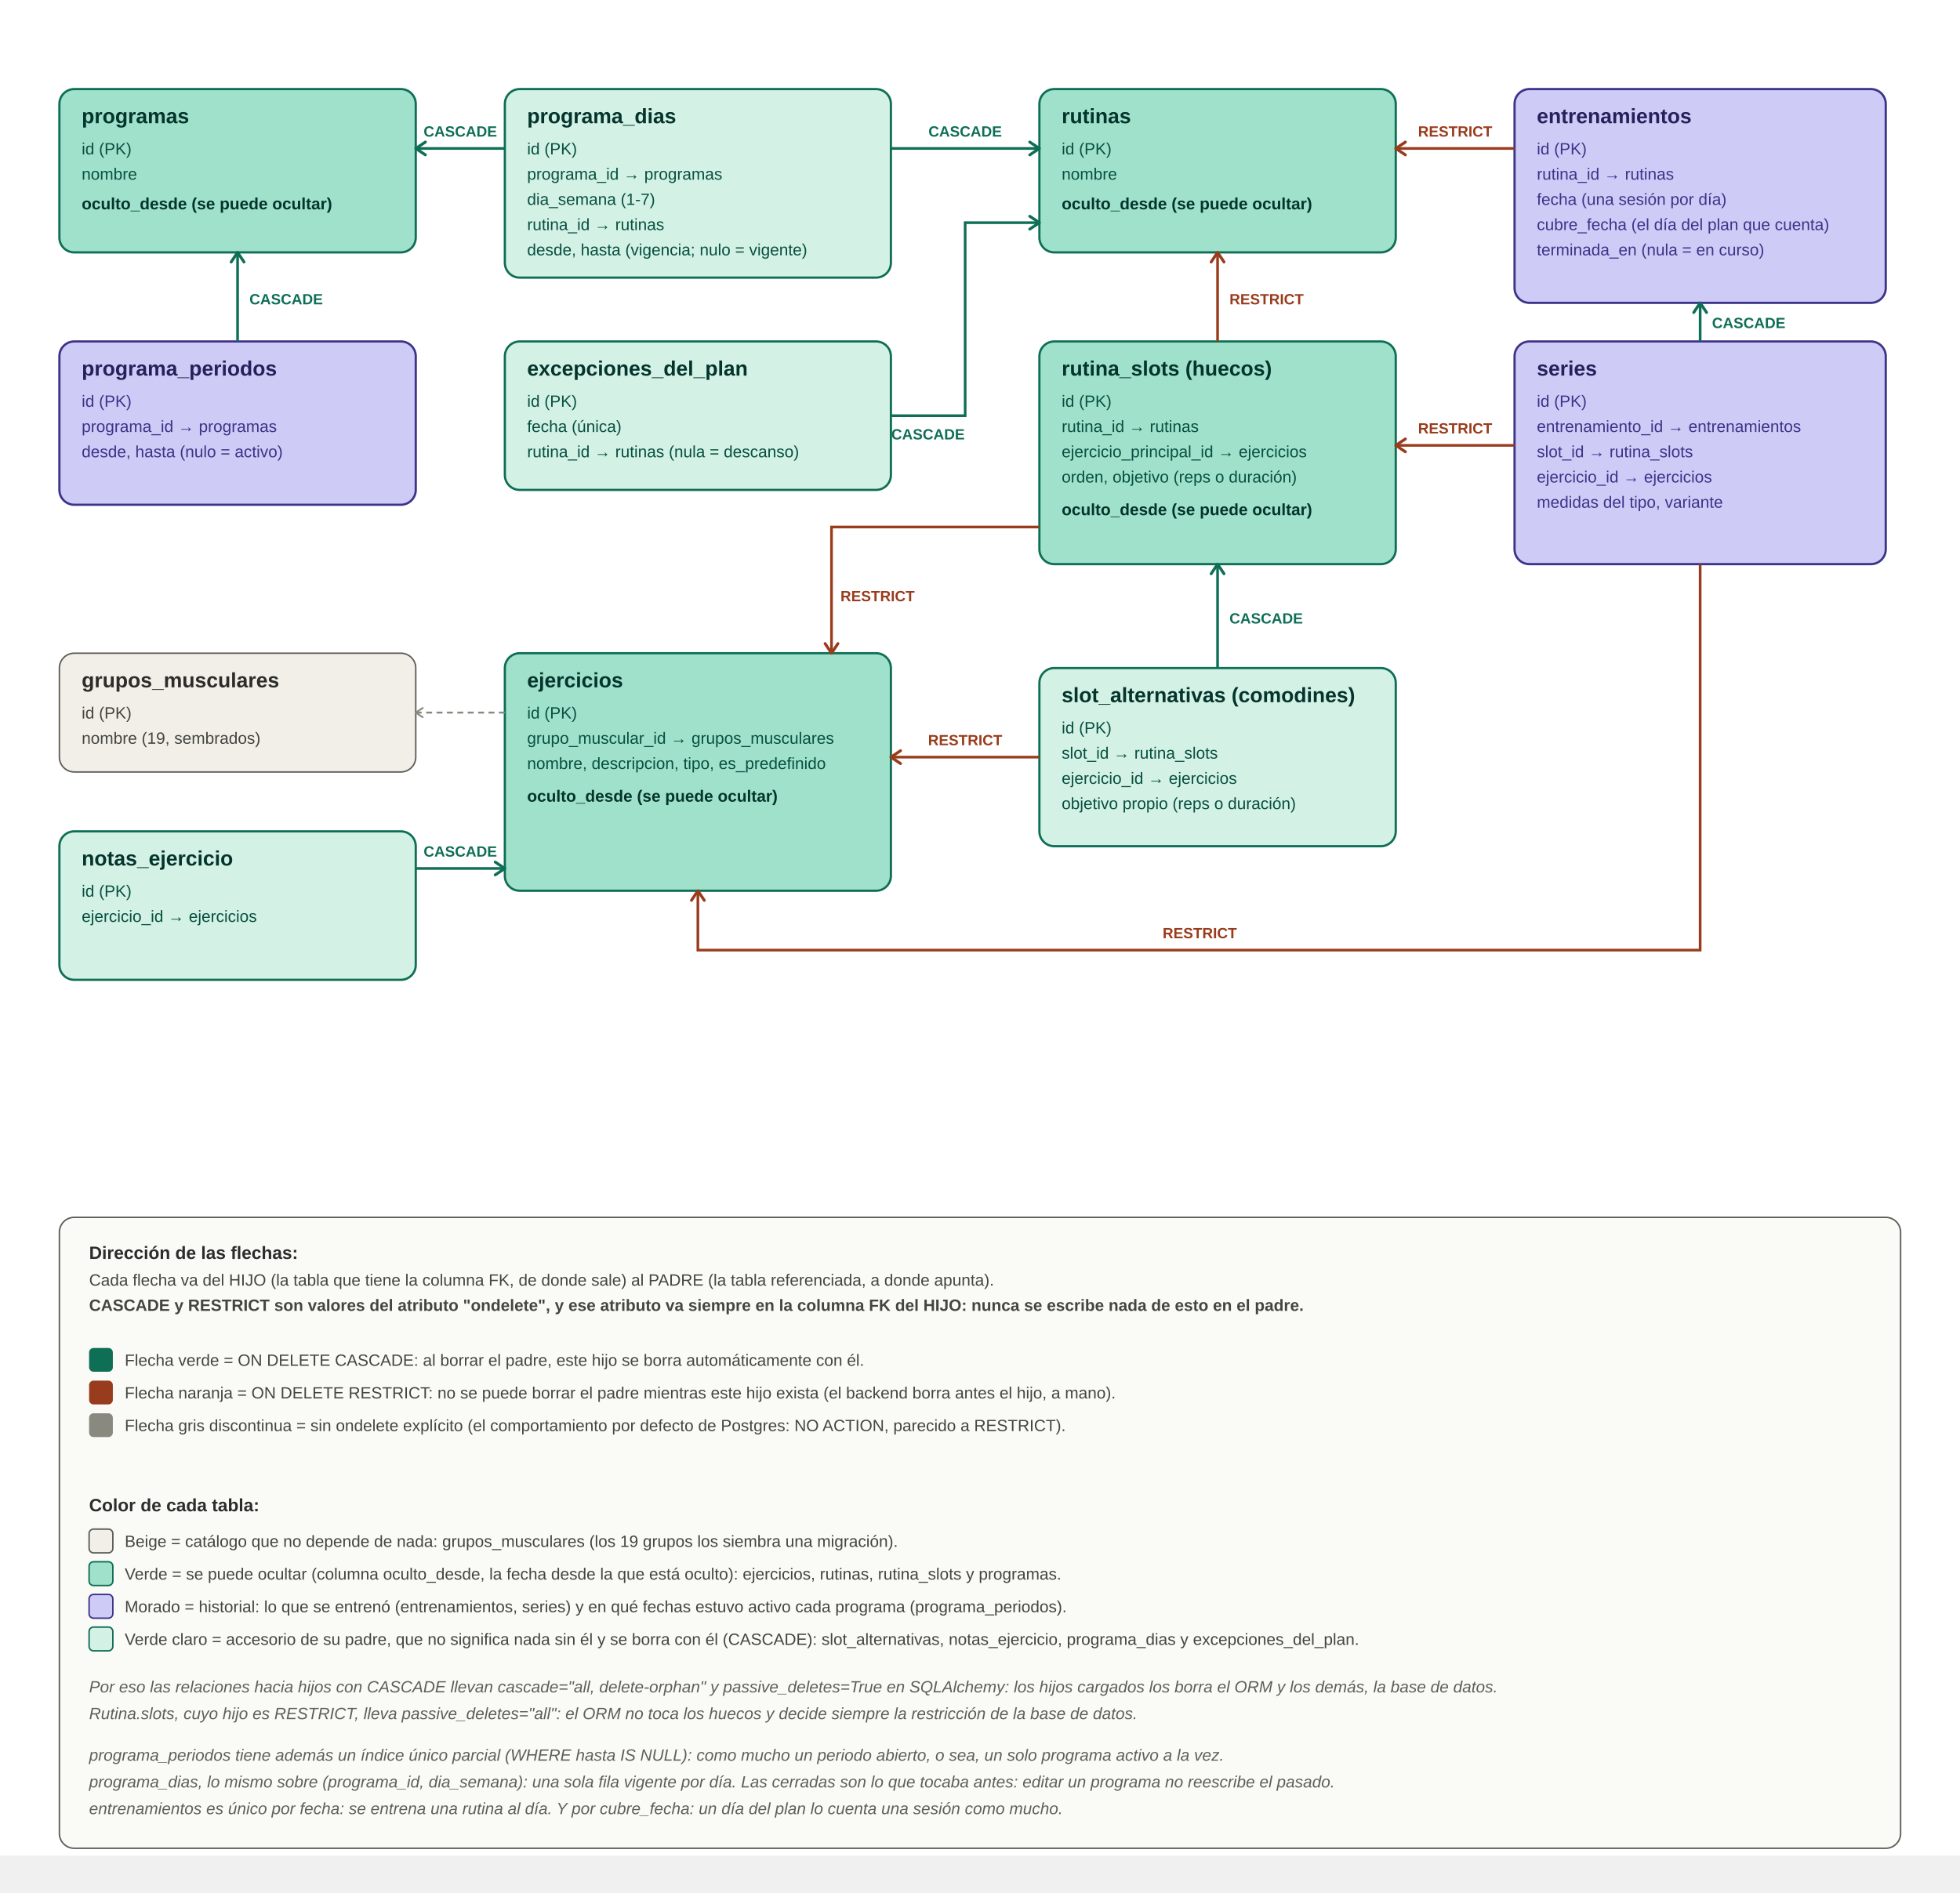
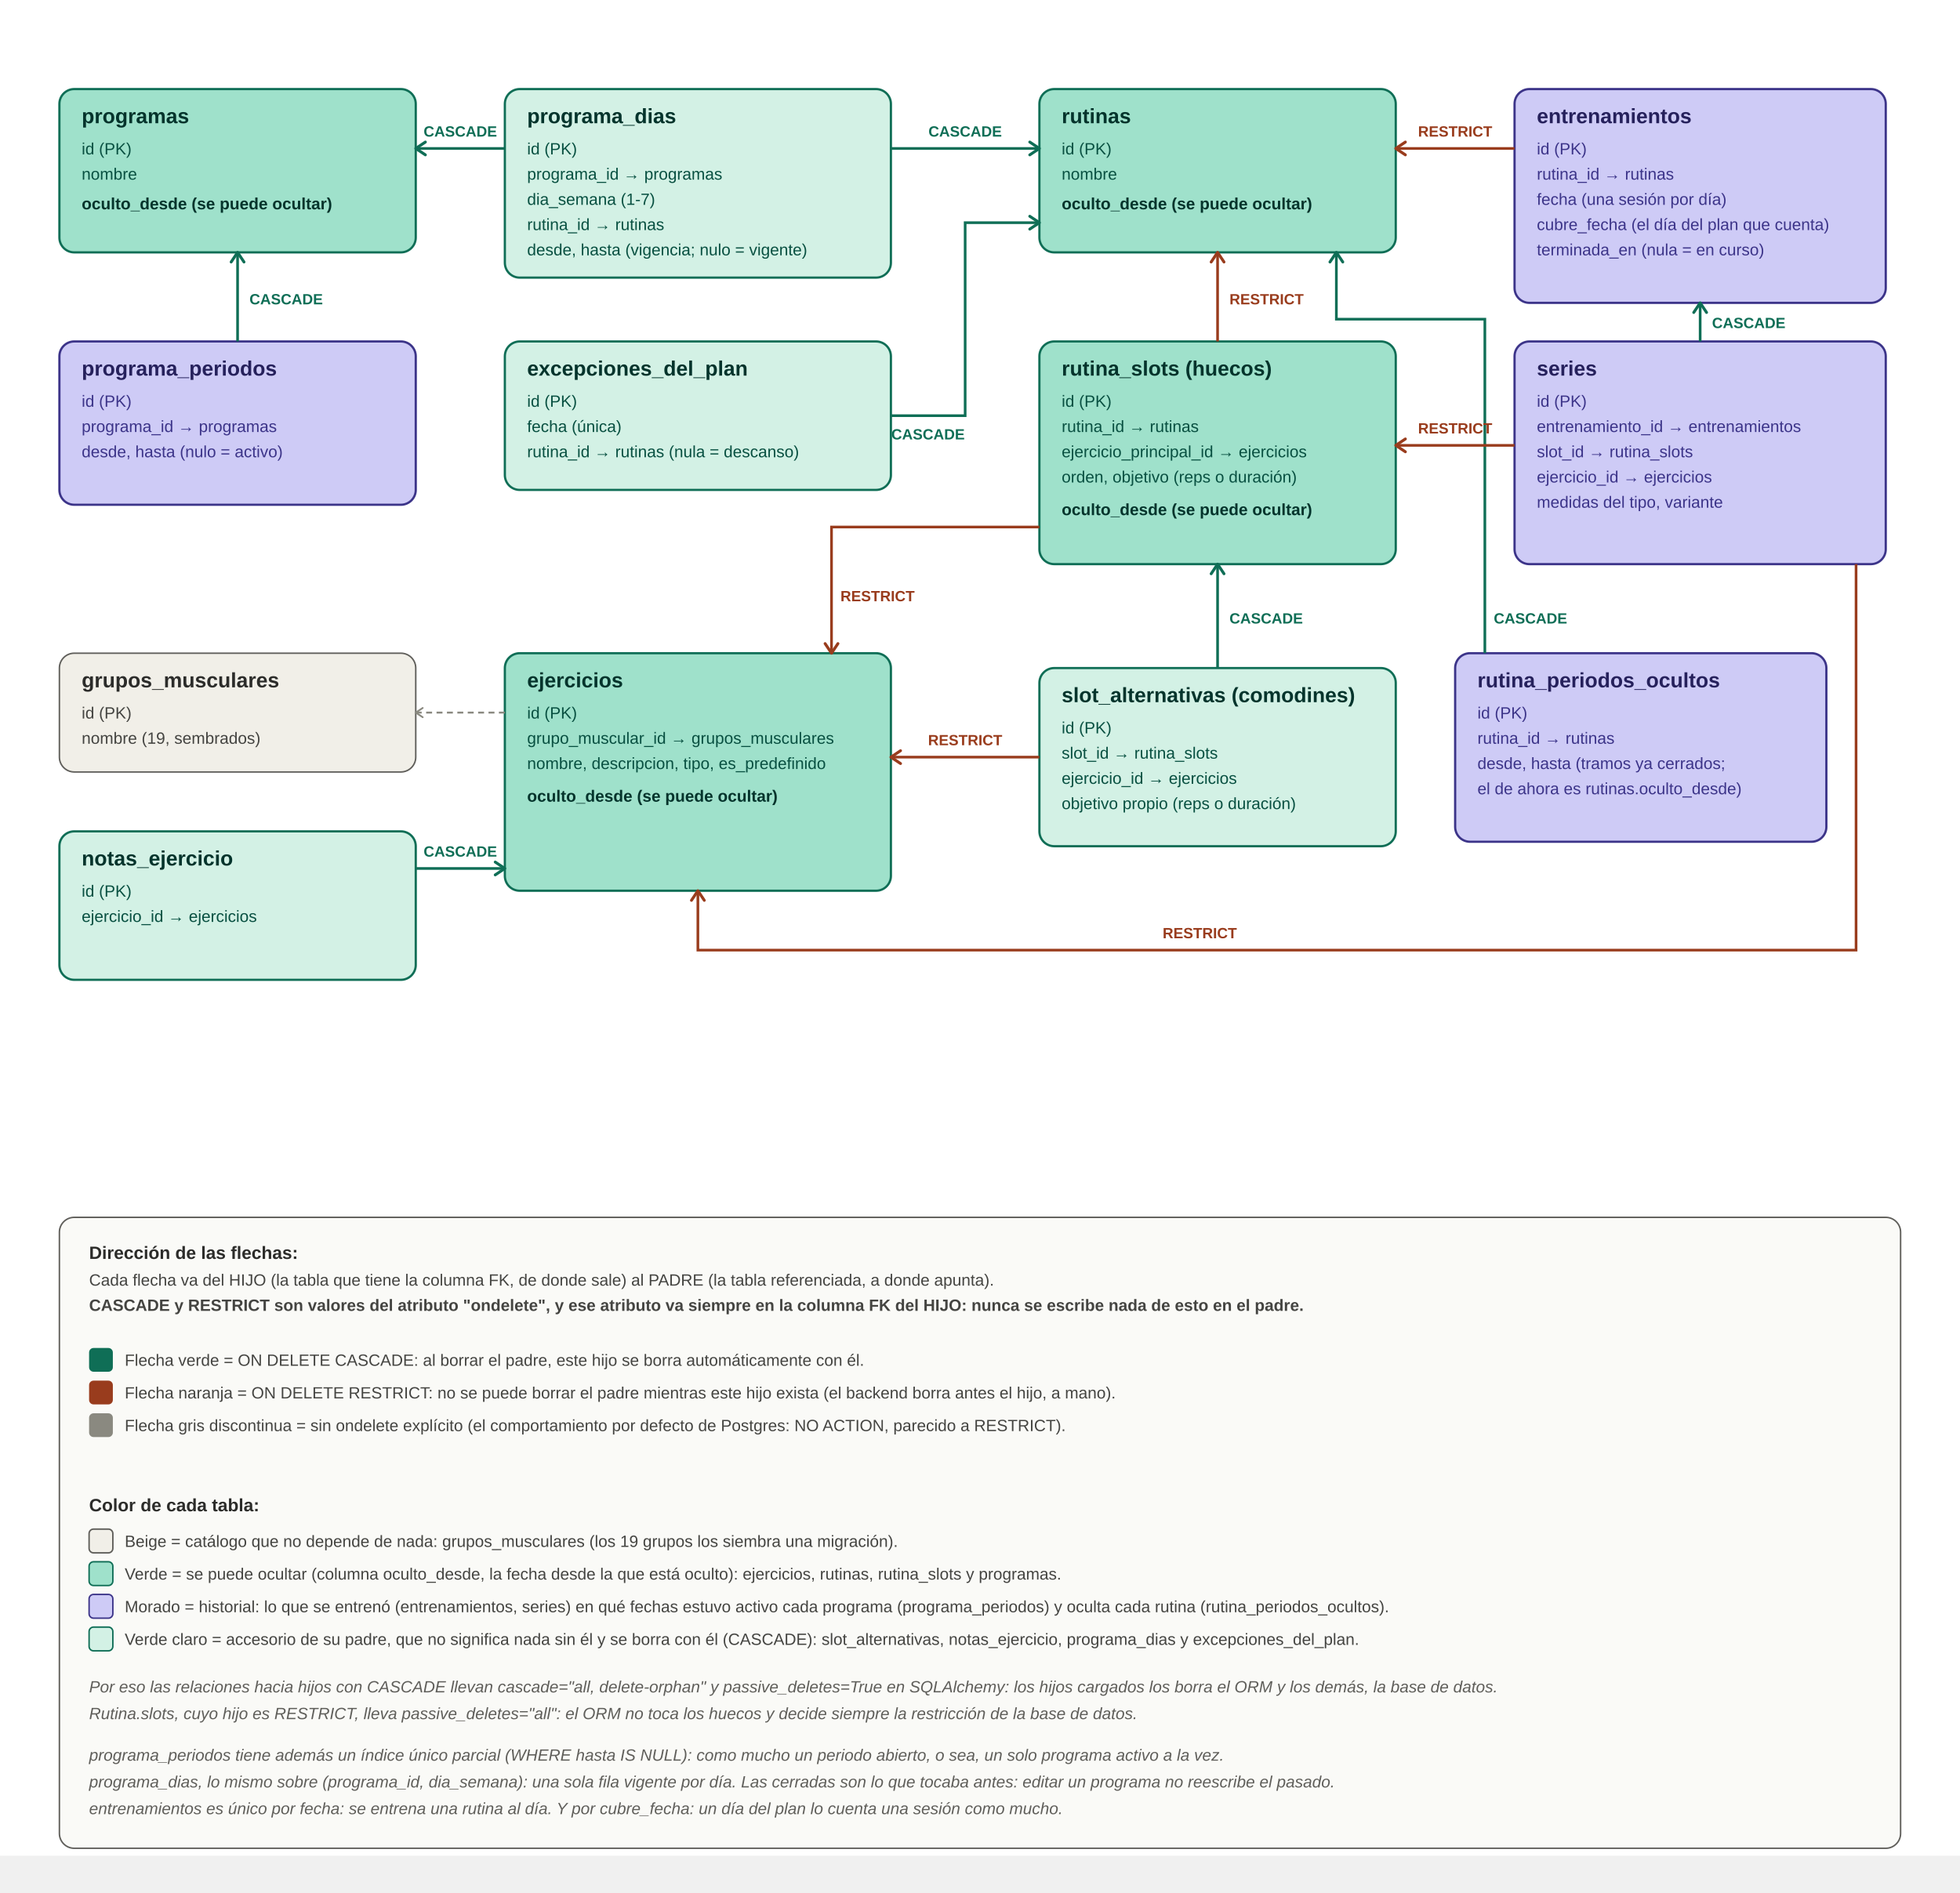
<svg xmlns="http://www.w3.org/2000/svg" width="1320" height="1275" viewBox="0 0 1320 1275" role="img">
  <defs>
    <marker id="arrow-verde" viewBox="0 0 10 10" refX="8" refY="5" markerWidth="6" markerHeight="6" orient="auto-start-reverse">
      <path d="M2 1L8 5L2 9" fill="none" stroke="#0F6E56" stroke-width="1.8" stroke-linecap="round" stroke-linejoin="round" />
    </marker>
    <marker id="arrow-naranja" viewBox="0 0 10 10" refX="8" refY="5" markerWidth="6" markerHeight="6" orient="auto-start-reverse">
      <path d="M2 1L8 5L2 9" fill="none" stroke="#993C1D" stroke-width="1.8" stroke-linecap="round" stroke-linejoin="round" />
    </marker>
    <marker id="arrow-gris" viewBox="0 0 10 10" refX="8" refY="5" markerWidth="6" markerHeight="6" orient="auto-start-reverse">
      <path d="M2 1L8 5L2 9" fill="none" stroke="#8A8980" stroke-width="1.5" stroke-linecap="round" stroke-linejoin="round" />
    </marker>
  </defs>
  <rect width="1320" height="1250" fill="#ffffff" />
  <rect x="40" y="60" width="240" height="110" rx="10" fill="#9FE1CB" stroke="#0F6E56" stroke-width="1.5" />
  <text x="55" y="83" font-family="Arial, sans-serif" font-size="14" font-weight="700" fill="#04342C">programas</text>
  <text x="55" y="104" font-family="Arial, sans-serif" font-size="11" fill="#085041">id (PK)</text>
  <text x="55" y="121" font-family="Arial, sans-serif" font-size="11" fill="#085041">nombre</text>
  <text x="55" y="141" font-family="Arial, sans-serif" font-size="11" font-weight="700" fill="#04342C">oculto_desde (se puede ocultar)</text>
  <rect x="340" y="60" width="260" height="127" rx="10" fill="#D3F1E5" stroke="#0F6E56" stroke-width="1.5" />
  <text x="355" y="83" font-family="Arial, sans-serif" font-size="14" font-weight="700" fill="#04342C">programa_dias</text>
  <text x="355" y="104" font-family="Arial, sans-serif" font-size="11" fill="#085041">id (PK)</text>
  <text x="355" y="121" font-family="Arial, sans-serif" font-size="11" fill="#085041">programa_id → programas</text>
  <text x="355" y="138" font-family="Arial, sans-serif" font-size="11" fill="#085041">dia_semana (1-7)</text>
  <text x="355" y="155" font-family="Arial, sans-serif" font-size="11" fill="#085041">rutina_id → rutinas</text>
  <text x="355" y="172" font-family="Arial, sans-serif" font-size="11" fill="#085041">desde, hasta (vigencia; nulo = vigente)</text>
  <rect x="700" y="60" width="240" height="110" rx="10" fill="#9FE1CB" stroke="#0F6E56" stroke-width="1.5" />
  <text x="715" y="83" font-family="Arial, sans-serif" font-size="14" font-weight="700" fill="#04342C">rutinas</text>
  <text x="715" y="104" font-family="Arial, sans-serif" font-size="11" fill="#085041">id (PK)</text>
  <text x="715" y="121" font-family="Arial, sans-serif" font-size="11" fill="#085041">nombre</text>
  <text x="715" y="141" font-family="Arial, sans-serif" font-size="11" font-weight="700" fill="#04342C">oculto_desde (se puede ocultar)</text>
  <rect x="1020" y="60" width="250" height="144" rx="10" fill="#CECBF6" stroke="#3C3489" stroke-width="1.5" />
  <text x="1035" y="83" font-family="Arial, sans-serif" font-size="14" font-weight="700" fill="#26215C">entrenamientos</text>
  <text x="1035" y="104" font-family="Arial, sans-serif" font-size="11" fill="#3C3489">id (PK)</text>
  <text x="1035" y="121" font-family="Arial, sans-serif" font-size="11" fill="#3C3489">rutina_id → rutinas</text>
  <text x="1035" y="138" font-family="Arial, sans-serif" font-size="11" fill="#3C3489">fecha (una sesión por día)</text>
  <text x="1035" y="155" font-family="Arial, sans-serif" font-size="11" fill="#3C3489">cubre_fecha (el día del plan que cuenta)</text>
  <text x="1035" y="172" font-family="Arial, sans-serif" font-size="11" fill="#3C3489">terminada_en (nula = en curso)</text>
  <rect x="40" y="230" width="240" height="110" rx="10" fill="#CECBF6" stroke="#3C3489" stroke-width="1.5" />
  <text x="55" y="253" font-family="Arial, sans-serif" font-size="14" font-weight="700" fill="#26215C">programa_periodos</text>
  <text x="55" y="274" font-family="Arial, sans-serif" font-size="11" fill="#3C3489">id (PK)</text>
  <text x="55" y="291" font-family="Arial, sans-serif" font-size="11" fill="#3C3489">programa_id → programas</text>
  <text x="55" y="308" font-family="Arial, sans-serif" font-size="11" fill="#3C3489">desde, hasta (nulo = activo)</text>
  <rect x="340" y="230" width="260" height="100" rx="10" fill="#D3F1E5" stroke="#0F6E56" stroke-width="1.5" />
  <text x="355" y="253" font-family="Arial, sans-serif" font-size="14" font-weight="700" fill="#04342C">excepciones_del_plan</text>
  <text x="355" y="274" font-family="Arial, sans-serif" font-size="11" fill="#085041">id (PK)</text>
  <text x="355" y="291" font-family="Arial, sans-serif" font-size="11" fill="#085041">fecha (única)</text>
  <text x="355" y="308" font-family="Arial, sans-serif" font-size="11" fill="#085041">rutina_id → rutinas (nula = descanso)</text>
  <rect x="700" y="230" width="240" height="150" rx="10" fill="#9FE1CB" stroke="#0F6E56" stroke-width="1.5" />
  <text x="715" y="253" font-family="Arial, sans-serif" font-size="14" font-weight="700" fill="#04342C">rutina_slots (huecos)</text>
  <text x="715" y="274" font-family="Arial, sans-serif" font-size="11" fill="#085041">id (PK)</text>
  <text x="715" y="291" font-family="Arial, sans-serif" font-size="11" fill="#085041">rutina_id → rutinas</text>
  <text x="715" y="308" font-family="Arial, sans-serif" font-size="11" fill="#085041">ejercicio_principal_id → ejercicios</text>
  <text x="715" y="325" font-family="Arial, sans-serif" font-size="11" fill="#085041">orden, objetivo (reps o duración)</text>
  <text x="715" y="347" font-family="Arial, sans-serif" font-size="11" font-weight="700" fill="#04342C">oculto_desde (se puede ocultar)</text>
  <rect x="1020" y="230" width="250" height="150" rx="10" fill="#CECBF6" stroke="#3C3489" stroke-width="1.5" />
  <text x="1035" y="253" font-family="Arial, sans-serif" font-size="14" font-weight="700" fill="#26215C">series</text>
  <text x="1035" y="274" font-family="Arial, sans-serif" font-size="11" fill="#3C3489">id (PK)</text>
  <text x="1035" y="291" font-family="Arial, sans-serif" font-size="11" fill="#3C3489">entrenamiento_id → entrenamientos</text>
  <text x="1035" y="308" font-family="Arial, sans-serif" font-size="11" fill="#3C3489">slot_id → rutina_slots</text>
  <text x="1035" y="325" font-family="Arial, sans-serif" font-size="11" fill="#3C3489">ejercicio_id → ejercicios</text>
  <text x="1035" y="342" font-family="Arial, sans-serif" font-size="11" fill="#3C3489">medidas del tipo, variante</text>
  <rect x="40" y="440" width="240" height="80" rx="10" fill="#F1EFE8" stroke="#5F5E5A" stroke-width="1" />
  <text x="55" y="463" font-family="Arial, sans-serif" font-size="14" font-weight="700" fill="#2C2C2A">grupos_musculares</text>
  <text x="55" y="484" font-family="Arial, sans-serif" font-size="11" fill="#444441">id (PK)</text>
  <text x="55" y="501" font-family="Arial, sans-serif" font-size="11" fill="#444441">nombre (19, sembrados)</text>
  <rect x="340" y="440" width="260" height="160" rx="10" fill="#9FE1CB" stroke="#0F6E56" stroke-width="1.5" />
  <text x="355" y="463" font-family="Arial, sans-serif" font-size="14" font-weight="700" fill="#04342C">ejercicios</text>
  <text x="355" y="484" font-family="Arial, sans-serif" font-size="11" fill="#085041">id (PK)</text>
  <text x="355" y="501" font-family="Arial, sans-serif" font-size="11" fill="#085041">grupo_muscular_id → grupos_musculares</text>
  <text x="355" y="518" font-family="Arial, sans-serif" font-size="11" fill="#085041">nombre, descripcion, tipo, es_predefinido</text>
  <text x="355" y="540" font-family="Arial, sans-serif" font-size="11" font-weight="700" fill="#04342C">oculto_desde (se puede ocultar)</text>
  <rect x="700" y="450" width="240" height="120" rx="10" fill="#D3F1E5" stroke="#0F6E56" stroke-width="1.5" />
  <text x="715" y="473" font-family="Arial, sans-serif" font-size="14" font-weight="700" fill="#04342C">slot_alternativas (comodines)</text>
  <text x="715" y="494" font-family="Arial, sans-serif" font-size="11" fill="#085041">id (PK)</text>
  <text x="715" y="511" font-family="Arial, sans-serif" font-size="11" fill="#085041">slot_id → rutina_slots</text>
  <text x="715" y="528" font-family="Arial, sans-serif" font-size="11" fill="#085041">ejercicio_id → ejercicios</text>
  <text x="715" y="545" font-family="Arial, sans-serif" font-size="11" fill="#085041">objetivo propio (reps o duración)</text>
  <rect x="40" y="560" width="240" height="100" rx="10" fill="#D3F1E5" stroke="#0F6E56" stroke-width="1.5" />
  <text x="55" y="583" font-family="Arial, sans-serif" font-size="14" font-weight="700" fill="#04342C">notas_ejercicio</text>
  <text x="55" y="604" font-family="Arial, sans-serif" font-size="11" fill="#085041">id (PK)</text>
  <text x="55" y="621" font-family="Arial, sans-serif" font-size="11" fill="#085041">ejercicio_id → ejercicios</text>
+   <rect x="980" y="440" width="250" height="127" rx="10" fill="#CECBF6" stroke="#3C3489" stroke-width="1.5" />
+   <text x="995" y="463" font-family="Arial, sans-serif" font-size="14" font-weight="700" fill="#26215C">rutina_periodos_ocultos</text>
+   <text x="995" y="484" font-family="Arial, sans-serif" font-size="11" fill="#3C3489">id (PK)</text>
+   <text x="995" y="501" font-family="Arial, sans-serif" font-size="11" fill="#3C3489">rutina_id → rutinas</text>
+   <text x="995" y="518" font-family="Arial, sans-serif" font-size="11" fill="#3C3489">desde, hasta (tramos ya cerrados;</text>
+   <text x="995" y="535" font-family="Arial, sans-serif" font-size="11" fill="#3C3489">el de ahora es rutinas.oculto_desde)</text>
  <line x1="340" y1="100" x2="280" y2="100" stroke="#0F6E56" stroke-width="1.8" marker-end="url(#arrow-verde)" />
  <text x="310" y="92" text-anchor="middle" font-family="Arial, sans-serif" font-size="10" font-weight="700" fill="#0F6E56">CASCADE</text>
  <line x1="600" y1="100" x2="700" y2="100" stroke="#0F6E56" stroke-width="1.8" marker-end="url(#arrow-verde)" />
  <text x="650" y="92" text-anchor="middle" font-family="Arial, sans-serif" font-size="10" font-weight="700" fill="#0F6E56">CASCADE</text>
  <line x1="160" y1="230" x2="160" y2="170" stroke="#0F6E56" stroke-width="1.8" marker-end="url(#arrow-verde)" />
  <text x="168" y="205" font-family="Arial, sans-serif" font-size="10" font-weight="700" fill="#0F6E56">CASCADE</text>
  <path d="M600,280 L650,280 L650,150 L700,150" fill="none" stroke="#0F6E56" stroke-width="1.8" marker-end="url(#arrow-verde)" />
  <text x="625" y="296" text-anchor="middle" font-family="Arial, sans-serif" font-size="10" font-weight="700" fill="#0F6E56">CASCADE</text>
  <line x1="1145" y1="230" x2="1145" y2="204" stroke="#0F6E56" stroke-width="1.8" marker-end="url(#arrow-verde)" />
  <text x="1153" y="221" font-family="Arial, sans-serif" font-size="10" font-weight="700" fill="#0F6E56">CASCADE</text>
  <line x1="820" y1="450" x2="820" y2="380" stroke="#0F6E56" stroke-width="1.8" marker-end="url(#arrow-verde)" />
  <text x="828" y="420" font-family="Arial, sans-serif" font-size="10" font-weight="700" fill="#0F6E56">CASCADE</text>
  <line x1="280" y1="585" x2="340" y2="585" stroke="#0F6E56" stroke-width="1.8" marker-end="url(#arrow-verde)" />
  <text x="310" y="577" text-anchor="middle" font-family="Arial, sans-serif" font-size="10" font-weight="700" fill="#0F6E56">CASCADE</text>
+   <path d="M1000,440 L1000,215 L900,215 L900,170" fill="none" stroke="#0F6E56" stroke-width="1.8" marker-end="url(#arrow-verde)" />
+   <text x="1006" y="420" font-family="Arial, sans-serif" font-size="10" font-weight="700" fill="#0F6E56">CASCADE</text>
  <line x1="1020" y1="100" x2="940" y2="100" stroke="#993C1D" stroke-width="1.8" marker-end="url(#arrow-naranja)" />
  <text x="980" y="92" text-anchor="middle" font-family="Arial, sans-serif" font-size="10" font-weight="700" fill="#993C1D">RESTRICT</text>
  <line x1="820" y1="230" x2="820" y2="170" stroke="#993C1D" stroke-width="1.8" marker-end="url(#arrow-naranja)" />
  <text x="828" y="205" font-family="Arial, sans-serif" font-size="10" font-weight="700" fill="#993C1D">RESTRICT</text>
  <line x1="1020" y1="300" x2="940" y2="300" stroke="#993C1D" stroke-width="1.8" marker-end="url(#arrow-naranja)" />
  <text x="980" y="292" text-anchor="middle" font-family="Arial, sans-serif" font-size="10" font-weight="700" fill="#993C1D">RESTRICT</text>
  <path d="M700,355 L560,355 L560,440" fill="none" stroke="#993C1D" stroke-width="1.8" marker-end="url(#arrow-naranja)" />
  <text x="566" y="405" font-family="Arial, sans-serif" font-size="10" font-weight="700" fill="#993C1D">RESTRICT</text>
  <line x1="700" y1="510" x2="600" y2="510" stroke="#993C1D" stroke-width="1.8" marker-end="url(#arrow-naranja)" />
  <text x="650" y="502" text-anchor="middle" font-family="Arial, sans-serif" font-size="10" font-weight="700" fill="#993C1D">RESTRICT</text>
-   <path d="M1145,380 L1145,640 L470,640 L470,600" fill="none" stroke="#993C1D" stroke-width="1.8" marker-end="url(#arrow-naranja)" />
+   <path d="M1250,380 L1250,640 L470,640 L470,600" fill="none" stroke="#993C1D" stroke-width="1.8" marker-end="url(#arrow-naranja)" />
  <text x="808" y="632" text-anchor="middle" font-family="Arial, sans-serif" font-size="10" font-weight="700" fill="#993C1D">RESTRICT</text>
  <line x1="340" y1="480" x2="280" y2="480" stroke="#8A8980" stroke-width="1.3" stroke-dasharray="4 3" marker-end="url(#arrow-gris)" />
  <rect x="40" y="820" width="1240" height="425" rx="10" fill="#FAFAF7" stroke="#5F5E5A" stroke-width="1" />
  <text x="60" y="848" font-family="Arial, sans-serif" font-size="12" font-weight="700" fill="#2C2C2A">Dirección de las flechas:</text>
  <text x="60" y="866" font-family="Arial, sans-serif" font-size="11" fill="#444441">Cada flecha va del HIJO (la tabla que tiene la columna FK, de donde sale) al PADRE (la tabla referenciada, a donde apunta).</text>
  <text x="60" y="883" font-family="Arial, sans-serif" font-size="11" font-weight="700" fill="#444441">CASCADE y RESTRICT son valores del atributo "ondelete", y ese atributo va siempre en la columna FK del HIJO: nunca se escribe nada de esto en el padre.</text>
  <rect x="60" y="908" width="16" height="16" rx="3" fill="#0F6E56" />
  <text x="84" y="920" font-family="Arial, sans-serif" font-size="11" fill="#444441">Flecha verde = ON DELETE CASCADE: al borrar el padre, este hijo se borra automáticamente con él.</text>
  <rect x="60" y="930" width="16" height="16" rx="3" fill="#993C1D" />
  <text x="84" y="942" font-family="Arial, sans-serif" font-size="11" fill="#444441">Flecha naranja = ON DELETE RESTRICT: no se puede borrar el padre mientras este hijo exista (el backend borra antes el hijo, a mano).</text>
  <rect x="60" y="952" width="16" height="16" rx="3" fill="#8A8980" />
  <text x="84" y="964" font-family="Arial, sans-serif" font-size="11" fill="#444441">Flecha gris discontinua = sin ondelete explícito (el comportamiento por defecto de Postgres: NO ACTION, parecido a RESTRICT).</text>
  <text x="60" y="1018" font-family="Arial, sans-serif" font-size="12" font-weight="700" fill="#2C2C2A">Color de cada tabla:</text>
  <rect x="60" y="1030" width="16" height="16" rx="3" fill="#F1EFE8" stroke="#5F5E5A" />
  <text x="84" y="1042" font-family="Arial, sans-serif" font-size="11" fill="#444441">Beige = catálogo que no depende de nada: grupos_musculares (los 19 grupos los siembra una migración).</text>
  <rect x="60" y="1052" width="16" height="16" rx="3" fill="#9FE1CB" stroke="#0F6E56" />
  <text x="84" y="1064" font-family="Arial, sans-serif" font-size="11" fill="#444441">Verde = se puede ocultar (columna oculto_desde, la fecha desde la que está oculto): ejercicios, rutinas, rutina_slots y programas.</text>
  <rect x="60" y="1074" width="16" height="16" rx="3" fill="#CECBF6" stroke="#3C3489" />
-   <text x="84" y="1086" font-family="Arial, sans-serif" font-size="11" fill="#444441">Morado = historial: lo que se entrenó (entrenamientos, series) y en qué fechas estuvo activo cada programa (programa_periodos).</text>
+   <text x="84" y="1086" font-family="Arial, sans-serif" font-size="11" fill="#444441">Morado = historial: lo que se entrenó (entrenamientos, series) en qué fechas estuvo activo cada programa (programa_periodos) y oculta cada rutina (rutina_periodos_ocultos).</text>
  <rect x="60" y="1096" width="16" height="16" rx="3" fill="#D3F1E5" stroke="#0F6E56" />
  <text x="84" y="1108" font-family="Arial, sans-serif" font-size="11" fill="#444441">Verde claro = accesorio de su padre, que no significa nada sin él y se borra con él (CASCADE): slot_alternativas, notas_ejercicio, programa_dias y excepciones_del_plan.</text>
  <text x="60" y="1140" font-family="Arial, sans-serif" font-size="11" font-style="italic" fill="#5F5E5A">Por eso las relaciones hacia hijos con CASCADE llevan cascade="all, delete-orphan" y passive_deletes=True en SQLAlchemy: los hijos cargados los borra el ORM y los demás, la base de datos.</text>
  <text x="60" y="1158" font-family="Arial, sans-serif" font-size="11" font-style="italic" fill="#5F5E5A">Rutina.slots, cuyo hijo es RESTRICT, lleva passive_deletes="all": el ORM no toca los huecos y decide siempre la restricción de la base de datos.</text>
  <text x="60" y="1186" font-family="Arial, sans-serif" font-size="11" font-style="italic" fill="#5F5E5A">programa_periodos tiene además un índice único parcial (WHERE hasta IS NULL): como mucho un periodo abierto, o sea, un solo programa activo a la vez.</text>
  <text x="60" y="1204" font-family="Arial, sans-serif" font-size="11" font-style="italic" fill="#5F5E5A">programa_dias, lo mismo sobre (programa_id, dia_semana): una sola fila vigente por día. Las cerradas son lo que tocaba antes: editar un programa no reescribe el pasado.</text>
  <text x="60" y="1222" font-family="Arial, sans-serif" font-size="11" font-style="italic" fill="#5F5E5A">entrenamientos es único por fecha: se entrena una rutina al día. Y por cubre_fecha: un día del plan lo cuenta una sesión como mucho.</text>
</svg>
